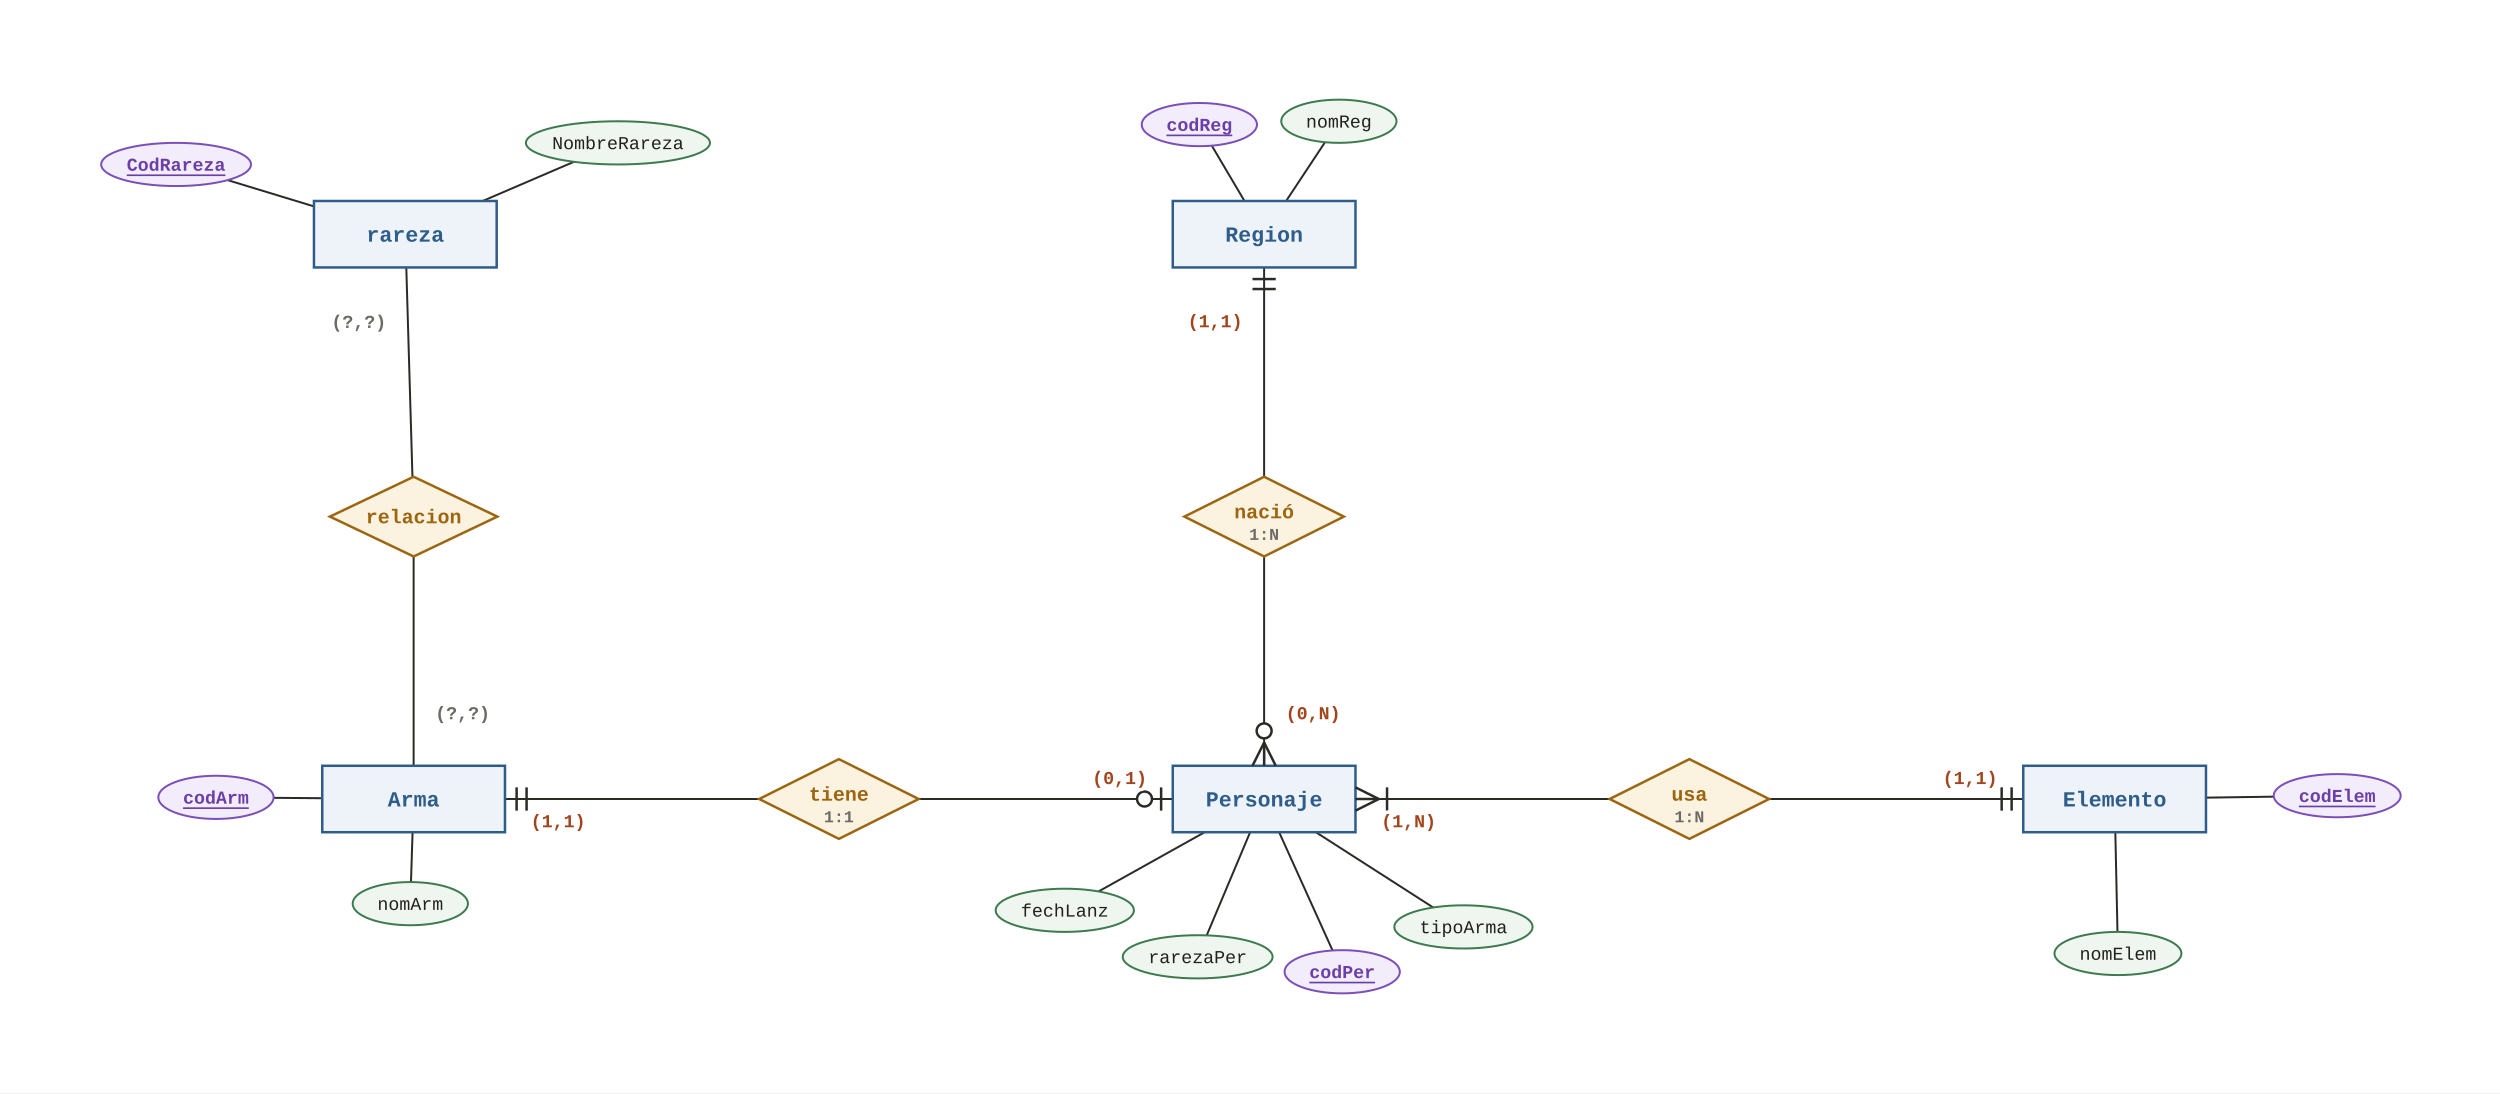
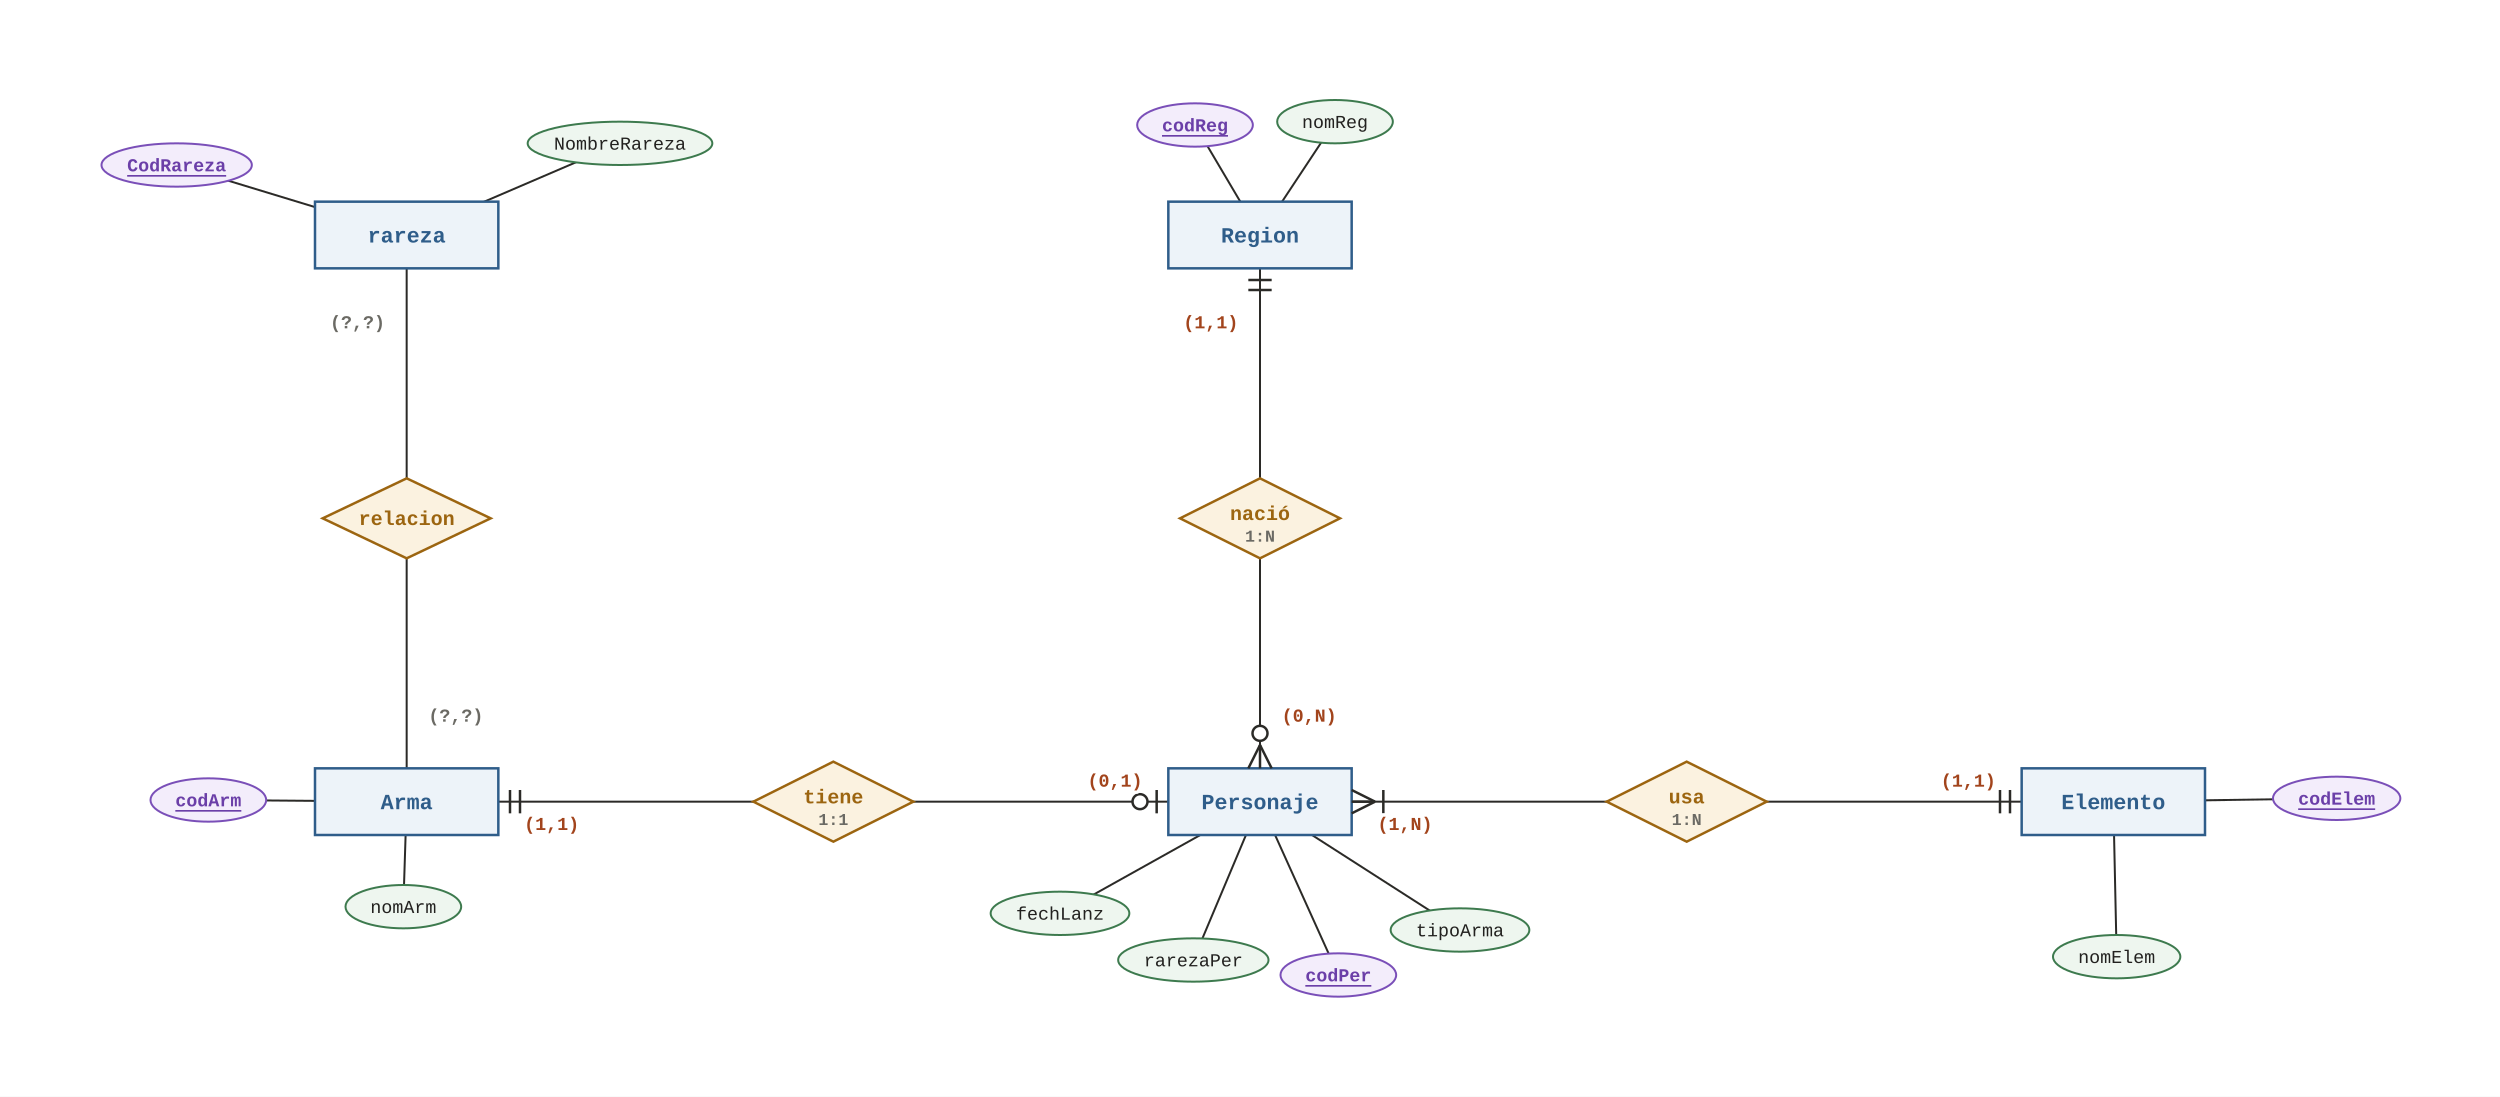
- <svg xmlns="http://www.w3.org/2000/svg" viewBox="2236 1689 1505 658" width="1505" height="658">
+ <svg xmlns="http://www.w3.org/2000/svg" viewBox="2241 1689 1500 658" width="1500" height="658">
  <style>.ln{stroke:#2B2A27;stroke-width:1.2}.mk{stroke:#2B2A27;stroke-width:1.5;fill:none}.mo{fill:#FFFFFF;stroke:#2B2A27;stroke-width:1.5}
.ent{fill:#EDF3F9;stroke:#2F5D8A;stroke-width:1.5}.dia{fill:#FBF2E0;stroke:#9C6510;stroke-width:1.5}.att{fill:#EEF6EF;stroke:#3D7A4E;stroke-width:1.2}.att.key{fill:#F3EDFB;stroke:#7A4FB8}.att.dr{stroke-dasharray:4 3}
.ent.in,.dia.in{fill:none}.dup{stroke:#C0362C;stroke-width:2.4}
.tx{fill:#22211F;font:11px Consolas,'JetBrains Mono','Courier New',monospace}.txk{fill:#6B3FA8;font-weight:600}.tb{font:600 13px Consolas,'JetBrains Mono','Courier New',monospace;fill:#2F5D8A}.tr{font:600 12px Consolas,'JetBrains Mono','Courier New',monospace;fill:#9C6510}.tt{font:600 10px Consolas,'JetBrains Mono','Courier New',monospace;fill:#6B6A64}
.ul{stroke:#6B3FA8;stroke-width:1}.ul.p{stroke-dasharray:3 2}.card{font:600 11px Consolas,'JetBrains Mono','Courier New',monospace;fill:#A2441C;paint-order:stroke;stroke:#FFFFFF;stroke-width:4px;stroke-linejoin:round}.cardq{fill:#6B6A64}
.tbox{fill:#FFFFFF;stroke:#A9B2C0;stroke-width:1}.thd{fill:#33557F}.thx{font:600 12.5px Consolas,'JetBrains Mono','Courier New',monospace;fill:#FFFFFF}.cx{font:11.5px Consolas,'JetBrains Mono','Courier New',monospace;fill:#22211F}.cpk{fill:#6B3FA8;font-weight:600}.cfk{fill:#A3304A}.cty{fill:#6B6A64;font-weight:400}.uq{font:600 9px Consolas,'JetBrains Mono','Courier New',monospace;fill:#2A7F8F}
.lk{stroke:#6B6A64;stroke-width:1.4;fill:none}.lk.dash{stroke-dasharray:6 4}.lkm{stroke:#6B6A64;stroke-width:1.5;fill:none}.lko{fill:#FFFFFF;stroke:#6B6A64;stroke-width:1.5}
.ipk{fill:#8E5FD0}.ifk{fill:#B4364E}.icol{fill:#2A7F8F}.inul{fill:none;stroke:#2A7F8F;stroke-width:1.3}
.rbox{fill:#FFFFFF;stroke:#22211F;stroke-width:1.1}.rnm{font:600 12.5px Consolas,'JetBrains Mono','Courier New',monospace;fill:#2F5D8A}.rcol{font:12px Consolas,'JetBrains Mono','Courier New',monospace;fill:#22211F}.rpk{font-weight:700;fill:#6B3FA8}.rfk{fill:#A3304A}.rul{stroke:#6B3FA8;stroke-width:1.1}
.rtag{font:600 9.5px Consolas,'JetBrains Mono','Courier New',monospace;fill:#6B6A64}.rarr{fill:none;stroke:#B4364E;stroke-width:1.1}.rhead{fill:#B4364E}
.ent.hd,.dia.hd{fill:none}.ktag{font:700 9px Consolas,'JetBrains Mono','Courier New',monospace;fill:#6B6A64}.rlab{fill:#FFFFFF;stroke:none;opacity:.92}.dia.assoc{stroke-dasharray:5 3}.ln.lid{stroke-width:2.2}.isal{fill:#9C6510}.skt{fill:#2F5D8A}
.thx.dup{fill:#FFC2BD}.cx.dup,.rnm.dup,.rcol.dup{fill:#C0362C;text-decoration:underline}
.note{stroke-width:1.2}.note-fold{stroke-width:1.2}.nc-y{fill:#FFF4C2;stroke:#D2AE36}.nc-b{fill:#DDEBFA;stroke:#7AA3D6}.nc-g{fill:#DFF2E1;stroke:#7DBB87}.nc-p{fill:#FBE1EC;stroke:#D98AAE}.note-fold{filter:brightness(.93)}.note-tx{font:12px 'Segoe UI',Arial,sans-serif;fill:#2B2A27}</style>
-   <rect x="2236" y="1689" width="1505" height="658" fill="#ffffff" />
+   <rect x="2241" y="1689" width="1500" height="658" fill="#ffffff" />
  <line x1="2741" y1="2170" x2="2485" y2="2170" class="ln" />
  <line x1="2741" y1="2170" x2="2997" y2="2170" class="ln" />
  <line x1="3253" y1="2170" x2="3509" y2="2170" class="ln" />
  <line x1="3253" y1="2170" x2="2997" y2="2170" class="ln" />
  <line x1="2997" y1="2000" x2="2997" y2="1830" class="ln" />
  <line x1="2997" y1="2000" x2="2997" y2="2170" class="ln" />
  <line x1="2997" y1="2170" x2="3044" y2="2274" class="ln" />
  <line x1="2997" y1="2170" x2="2957" y2="2265" class="ln" />
  <line x1="2997" y1="2170" x2="2877" y2="2237" class="ln" />
  <line x1="2997" y1="2170" x2="3117" y2="2247" class="ln" />
  <line x1="2485" y1="2170" x2="2366" y2="2169" class="ln" />
  <line x1="2485" y1="2170" x2="2483" y2="2233" class="ln" />
  <line x1="3509" y1="2170" x2="3643" y2="2168" class="ln" />
  <line x1="3509" y1="2170" x2="3511" y2="2263" class="ln" />
  <line x1="2997" y1="1830" x2="2958" y2="1764" class="ln" />
  <line x1="2997" y1="1830" x2="3042" y2="1762" class="ln" />
-   <line x1="2480" y1="1830" x2="2342" y2="1788" class="ln" />
-   <line x1="2480" y1="1830" x2="2608" y2="1775" class="ln" />
-   <line x1="2485" y1="2000" x2="2480" y2="1830" class="ln" />
+   <line x1="2485" y1="1830" x2="2347" y2="1788" class="ln" />
+   <line x1="2485" y1="1830" x2="2613" y2="1775" class="ln" />
+   <line x1="2485" y1="2000" x2="2485" y2="1830" class="ln" />
  <line x1="2485" y1="2000" x2="2485" y2="2170" class="ln" />
  <g class="node" data-id="nmwi1djea1gu5jcw">
    <rect x="2942" y="2150" width="110" height="40" class="ent" />
    <text x="2997" y="2174.5" text-anchor="middle" class="tb">Personaje</text>
  </g>
  <g class="node" data-id="nmwi1djea1gv5t70">
    <rect x="2430" y="2150" width="110" height="40" class="ent" />
    <text x="2485" y="2174.5" text-anchor="middle" class="tb">Arma</text>
  </g>
  <g class="node" data-id="nmwi1djea1gwcody">
    <rect x="3454" y="2150" width="110" height="40" class="ent" />
    <text x="3509" y="2174.5" text-anchor="middle" class="tb">Elemento</text>
  </g>
  <g class="node" data-id="nmwi1djea1gxebqc">
    <rect x="2942" y="1810" width="110" height="40" class="ent" />
    <text x="2997" y="1834.5" text-anchor="middle" class="tb">Region</text>
  </g>
  <g class="node" data-id="nmwi1djea1gyv2b6">
    <polygon points="2741,2146 2789,2170 2741,2194 2693,2170" class="dia" />
    <text x="2741" y="2171" text-anchor="middle" class="tr">tiene</text>
    <text x="2741" y="2184" text-anchor="middle" class="tt">1:1</text>
  </g>
  <g class="node" data-id="nmwi1djea1h18n8o">
    <polygon points="3253,2146 3301,2170 3253,2194 3205,2170" class="dia" />
    <text x="3253" y="2171" text-anchor="middle" class="tr">usa</text>
    <text x="3253" y="2184" text-anchor="middle" class="tt">1:N</text>
  </g>
  <g class="node" data-id="nmwi1djea1h4y7y0">
    <polygon points="2997,1976 3045,2000 2997,2024 2949,2000" class="dia" />
    <text x="2997" y="2001" text-anchor="middle" class="tr">nació</text>
    <text x="2997" y="2014" text-anchor="middle" class="tt">1:N</text>
  </g>
  <g class="node" data-id="nmwi1djea1h7aecu">
    <ellipse cx="3044" cy="2274" rx="34.7" ry="13" class="att key" />
    <text x="3044" y="2277.8" text-anchor="middle" class="tx txk">codPer</text>
    <line x1="3024.2" y1="2280.5" x2="3063.8" y2="2280.5" class="ul" />
  </g>
  <g class="node" data-id="nmwi1djeb1h9w7lo">
    <ellipse cx="2957" cy="2265" rx="45.1" ry="13" class="att" />
    <text x="2957" y="2268.8" text-anchor="middle" class="tx">rarezaPer</text>
  </g>
  <g class="node" data-id="nmwi1djeb1hbr1m3">
    <ellipse cx="2877" cy="2237" rx="41.6" ry="13" class="att" />
    <text x="2877" y="2240.8" text-anchor="middle" class="tx">fechLanz</text>
  </g>
  <g class="node" data-id="nmwi1djeb1hdnr9a">
    <ellipse cx="3117" cy="2247" rx="41.6" ry="13" class="att" />
    <text x="3117" y="2250.8" text-anchor="middle" class="tx">tipoArma</text>
  </g>
  <g class="node" data-id="nmwi1djeb1hfnb4t">
    <ellipse cx="2366" cy="2169" rx="34.7" ry="13" class="att key" />
    <text x="2366" y="2172.8" text-anchor="middle" class="tx txk">codArm</text>
    <line x1="2346.2" y1="2175.5" x2="2385.8" y2="2175.5" class="ul" />
  </g>
  <g class="node" data-id="nmwi1djeb1hhffl7">
    <ellipse cx="2483" cy="2233" rx="34.7" ry="13" class="att" />
    <text x="2483" y="2236.8" text-anchor="middle" class="tx">nomArm</text>
  </g>
  <g class="node" data-id="nmwi1djeb1hlork1">
    <ellipse cx="3643" cy="2168" rx="38.2" ry="13" class="att key" />
    <text x="3643" y="2171.8" text-anchor="middle" class="tx txk">codElem</text>
    <line x1="3619.9" y1="2174.5" x2="3666.1" y2="2174.5" class="ul" />
  </g>
  <g class="node" data-id="nmwi1djeb1hnkga7">
    <ellipse cx="3511" cy="2263" rx="38.2" ry="13" class="att" />
    <text x="3511" y="2266.8" text-anchor="middle" class="tx">nomElem</text>
  </g>
  <g class="node" data-id="nmwi1djeb1hp755e">
    <ellipse cx="2958" cy="1764" rx="34.7" ry="13" class="att key" />
    <text x="2958" y="1767.8" text-anchor="middle" class="tx txk">codReg</text>
    <line x1="2938.2" y1="1770.5" x2="2977.8" y2="1770.5" class="ul" />
  </g>
  <g class="node" data-id="nmwi1djec1hr6rin">
    <ellipse cx="3042" cy="1762" rx="34.7" ry="13" class="att" />
    <text x="3042" y="1765.8" text-anchor="middle" class="tx">nomReg</text>
  </g>
  <g class="node" data-id="nmwjwsf7k1l7d4sb">
-     <rect x="2425" y="1810" width="110" height="40" class="ent" />
-     <text x="2480" y="1834.5" text-anchor="middle" class="tb">rareza</text>
+     <rect x="2430" y="1810" width="110" height="40" class="ent" />
+     <text x="2485" y="1834.5" text-anchor="middle" class="tb">rareza</text>
  </g>
  <g class="node" data-id="nmwjwsq6g1l8y5un">
-     <ellipse cx="2342" cy="1788" rx="45.1" ry="13" class="att key" />
-     <text x="2342" y="1791.8" text-anchor="middle" class="tx txk">CodRareza</text>
-     <line x1="2312.3" y1="1794.5" x2="2371.7" y2="1794.5" class="ul" />
+     <ellipse cx="2347" cy="1788" rx="45.1" ry="13" class="att key" />
+     <text x="2347" y="1791.8" text-anchor="middle" class="tx txk">CodRareza</text>
+     <line x1="2317.3" y1="1794.5" x2="2376.7" y2="1794.5" class="ul" />
  </g>
  <g class="node" data-id="nmwjwsy341le5o4d">
-     <ellipse cx="2608" cy="1775" rx="55.4" ry="13" class="att" />
-     <text x="2608" y="1778.8" text-anchor="middle" class="tx">NombreRareza</text>
+     <ellipse cx="2613" cy="1775" rx="55.4" ry="13" class="att" />
+     <text x="2613" y="1778.8" text-anchor="middle" class="tx">NombreRareza</text>
  </g>
  <g class="node" data-id="nmwjwtqk81libw0t">
    <polygon points="2485,1976 2535.4,2000 2485,2024 2434.6,2000" class="dia" />
    <text x="2485" y="2004" text-anchor="middle" class="tr">relacion</text>
  </g>
  <line x1="2547" y1="2177" x2="2547" y2="2163" class="mk" />
  <line x1="2553" y1="2177" x2="2553" y2="2163" class="mk" />
  <line x1="2935" y1="2163" x2="2935" y2="2177" class="mk" />
  <circle cx="2925" cy="2170" r="4.5" class="mo" />
  <line x1="3447" y1="2163" x2="3447" y2="2177" class="mk" />
  <line x1="3441" y1="2163" x2="3441" y2="2177" class="mk" />
  <line x1="3066" y1="2170" x2="3052" y2="2177" class="mk" />
  <line x1="3066" y1="2170" x2="3052" y2="2170" class="mk" />
  <line x1="3066" y1="2170" x2="3052" y2="2163" class="mk" />
  <line x1="3071" y1="2177" x2="3071" y2="2163" class="mk" />
  <line x1="2990" y1="1857" x2="3004" y2="1857" class="mk" />
  <line x1="2990" y1="1863" x2="3004" y2="1863" class="mk" />
  <line x1="2997" y1="2136" x2="3004" y2="2150" class="mk" />
  <line x1="2997" y1="2136" x2="2997" y2="2150" class="mk" />
  <line x1="2997" y1="2136" x2="2990" y2="2150" class="mk" />
  <circle cx="2997" cy="2129" r="4.5" class="mo" />
  <text x="2572" y="2187" text-anchor="middle" class="card">(1,1)</text>
  <text x="2910" y="2161" text-anchor="middle" class="card">(0,1)</text>
  <text x="3422" y="2161" text-anchor="middle" class="card">(1,1)</text>
  <text x="3084" y="2187" text-anchor="middle" class="card">(1,N)</text>
  <text x="2984" y="1886" text-anchor="end" class="card">(1,1)</text>
  <text x="3010" y="2122" text-anchor="start" class="card">(0,N)</text>
-   <text x="2468.5" y="1886.4" text-anchor="end" class="card cardq">(?,?)</text>
+   <text x="2472" y="1886" text-anchor="end" class="card cardq">(?,?)</text>
  <text x="2498" y="2122" text-anchor="start" class="card cardq">(?,?)</text>
</svg>
